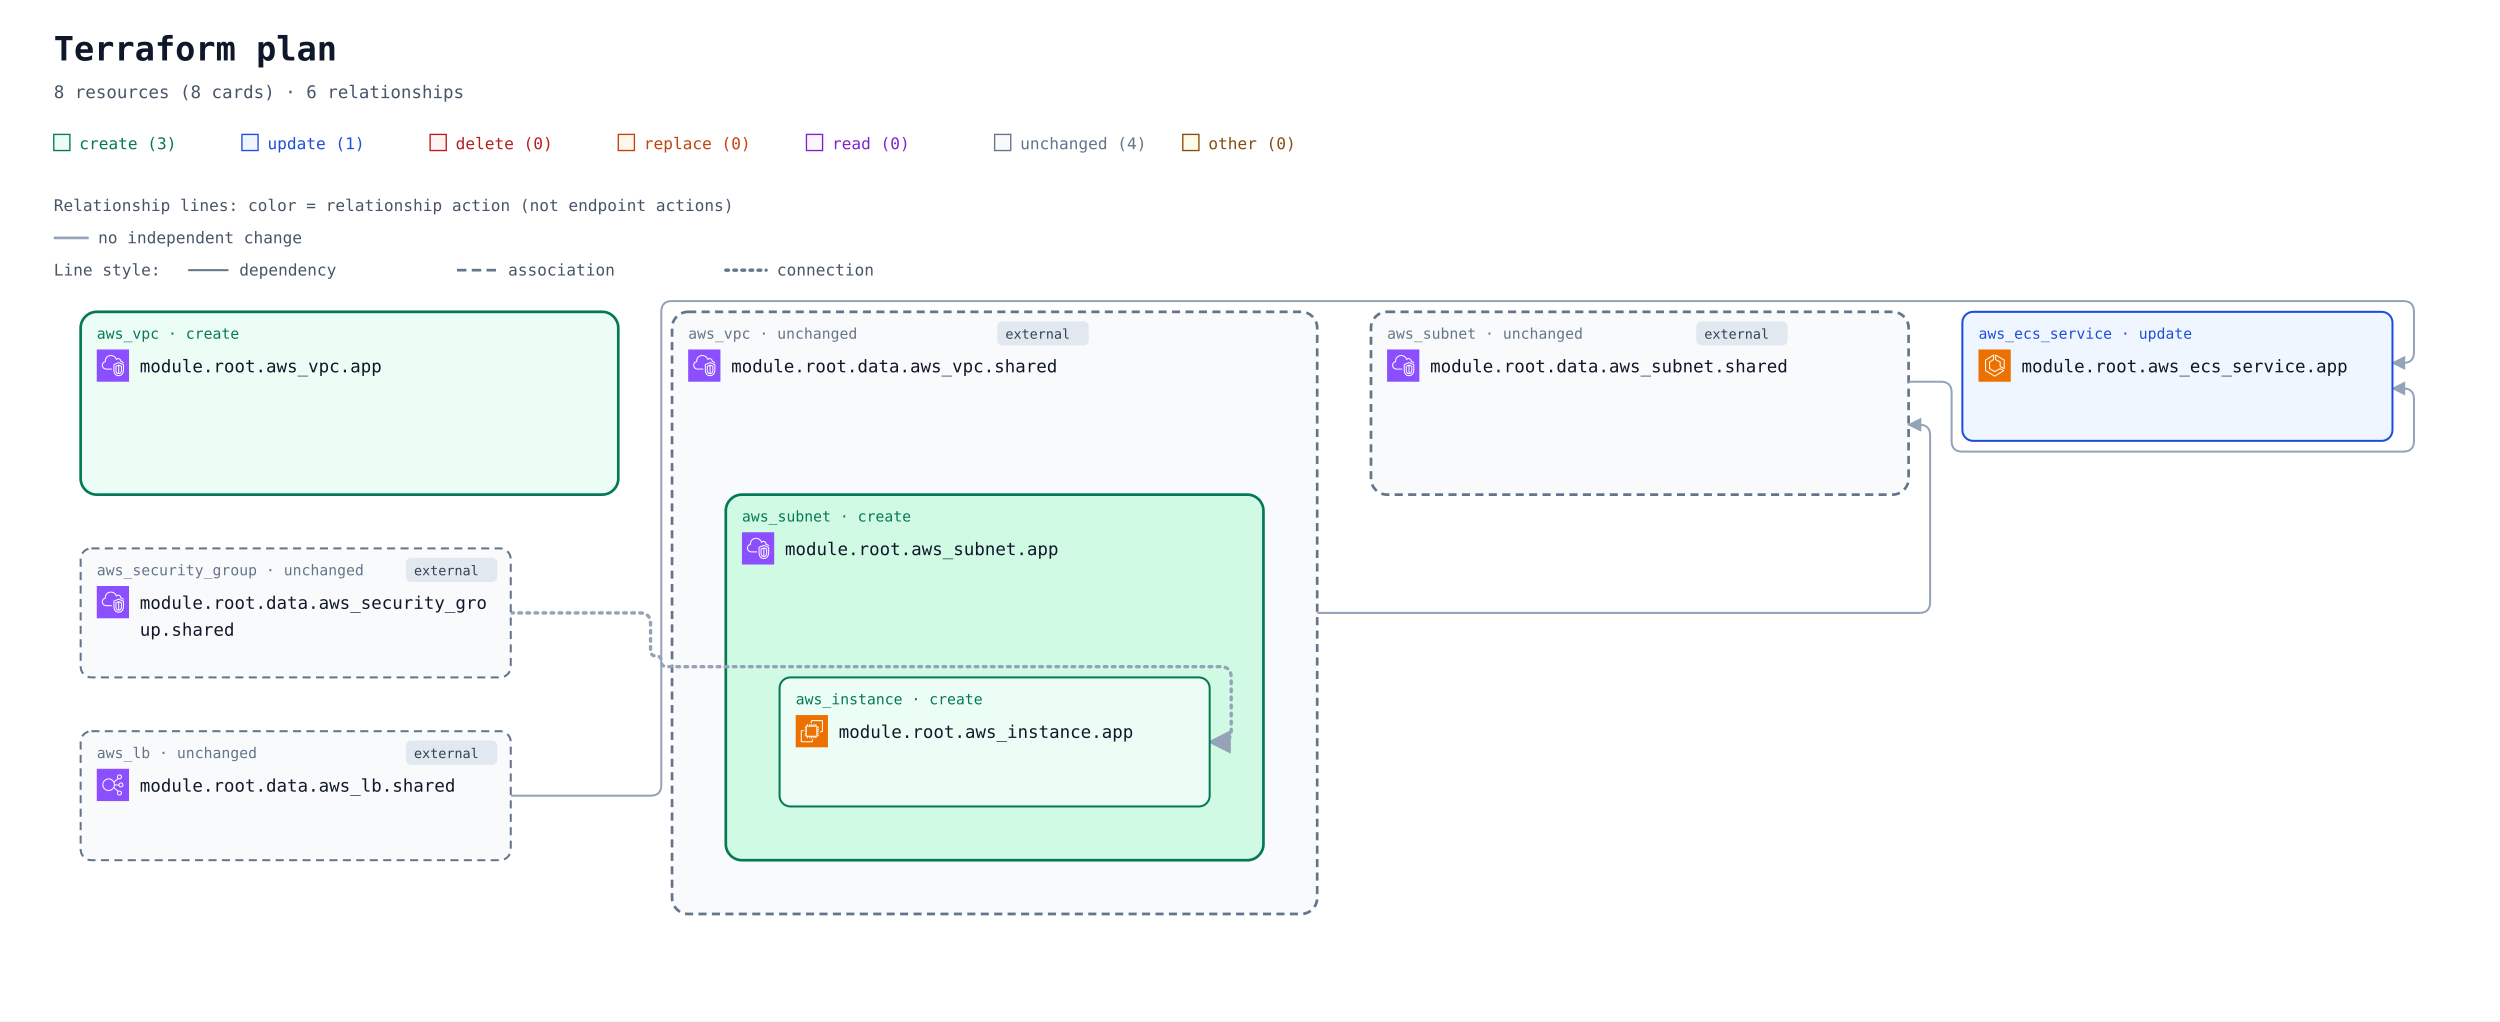
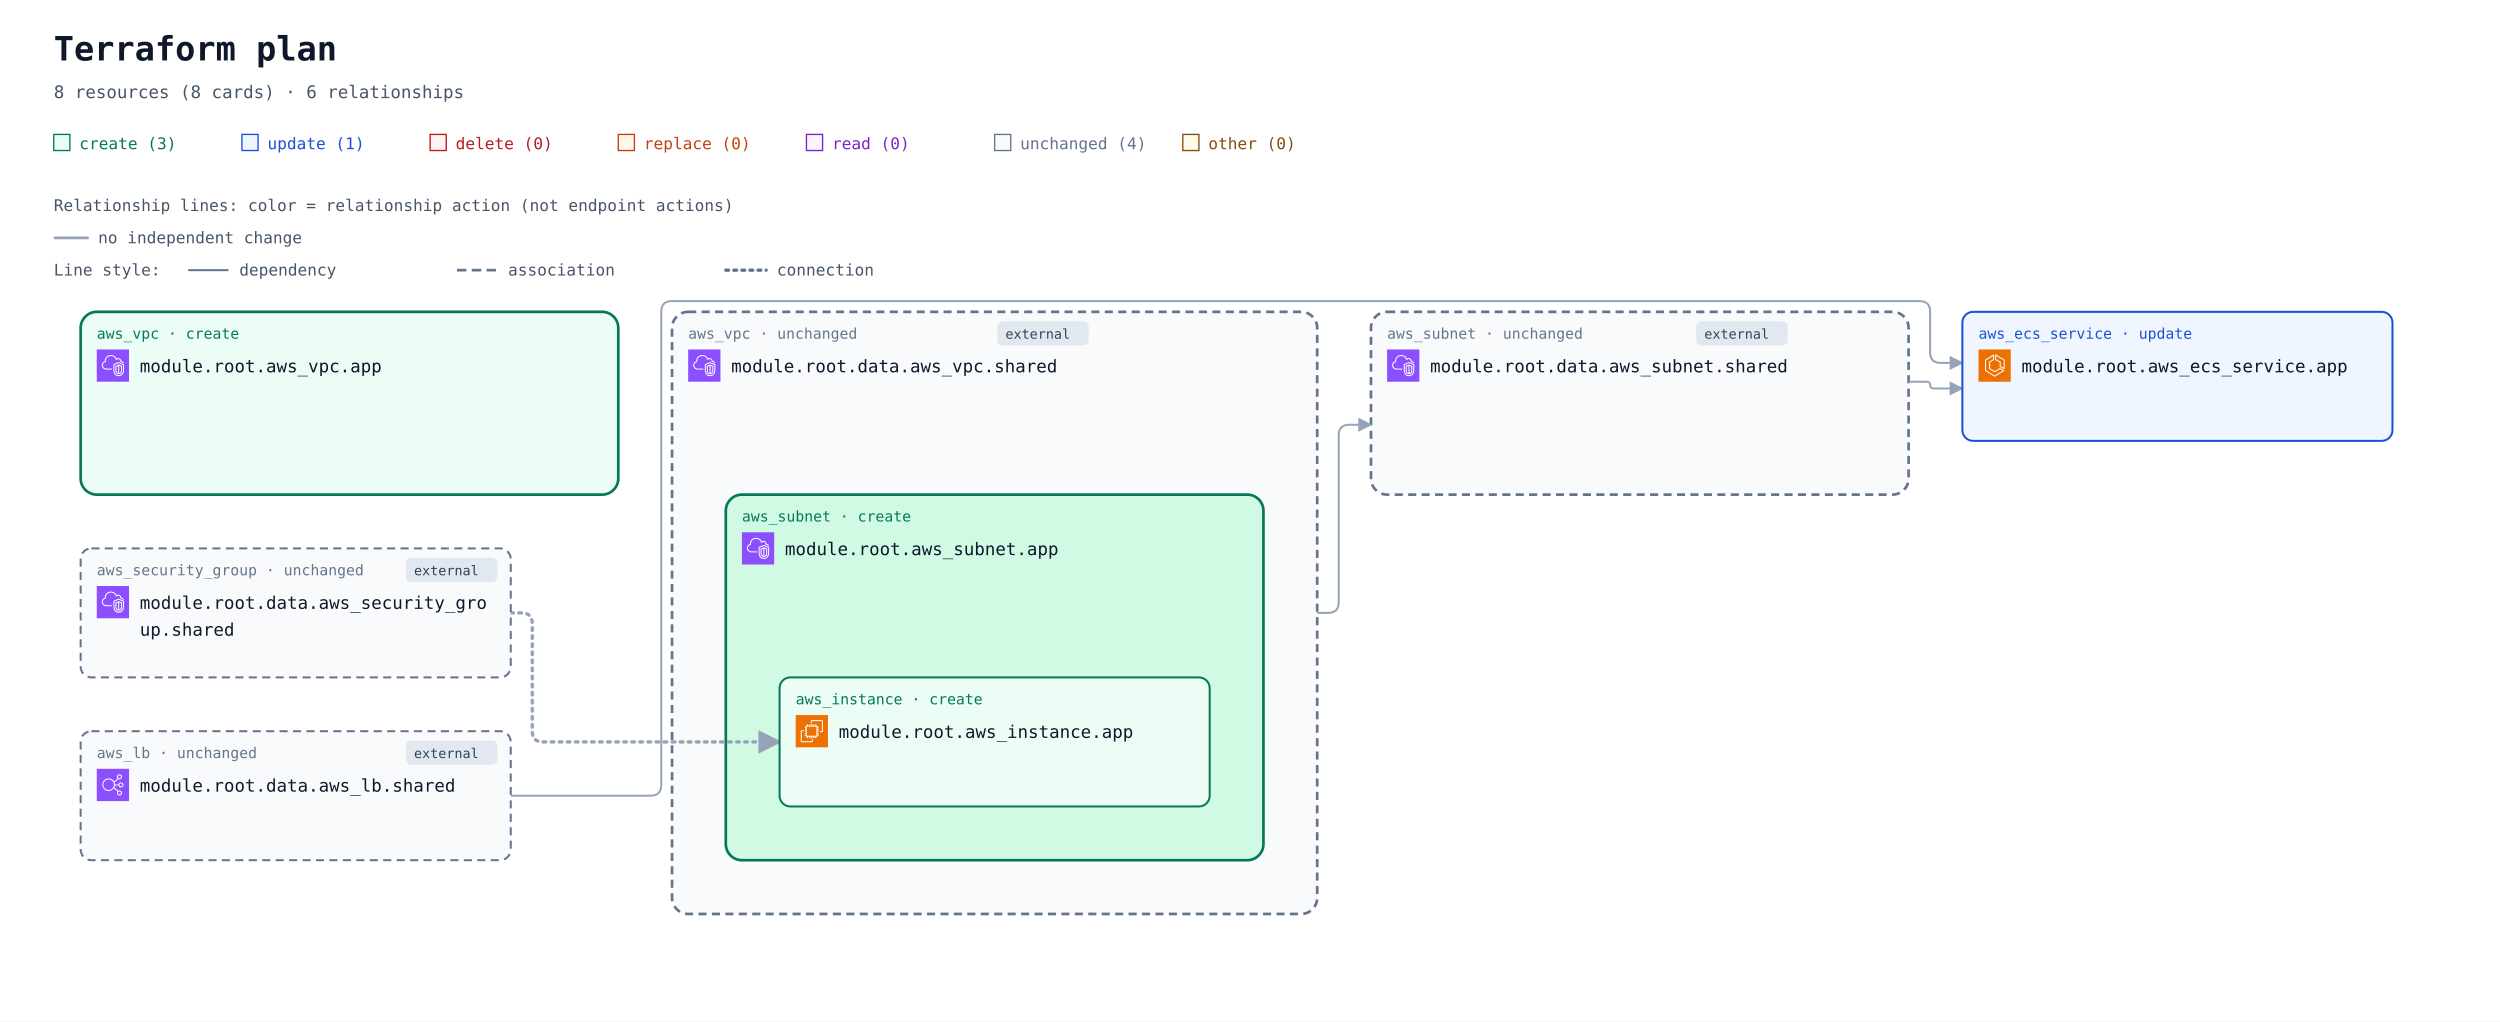
<svg xmlns="http://www.w3.org/2000/svg" width="1860" height="760" viewBox="0 0 1860 760" role="img" aria-labelledby="title description">
  <defs>
    <marker id="arrow" viewBox="0 0 10 10" refX="9" refY="5" markerWidth="7" markerHeight="7" orient="auto-start-reverse">
      <path d="M 0 0 L 10 5 L 0 10 z" fill="#94a3b8" />
    </marker>
    <symbol id="planorama-icon-aws-ec2" viewBox="0 0 64 64">
      <g>
        <g id="planorama-icon-aws-ec2-local-49636f6e2d4172636869746563747572652f34382f417263685f416d617a6f6e2d4543325f3438" stroke="none" stroke-width="1" fill="none" fill-rule="evenodd">
          <g id="planorama-icon-aws-ec2-local-49636f6e2d4172636869746563747572652d42472f34382f436f6d70757465" fill="#ED7100">
            <rect id="planorama-icon-aws-ec2-local-52656374616e676c65" x="0" y="0" width="64" height="64" />
          </g>
          <path d="M22,41 L41,41 L41,23 L22,23 L22,41 Z M43,23 L46,23 L46,25 L43,25 L43,27 L46,27 L46,29 L43,29 L43,31 L46,31 L46,33 L43,33 L43,36 L46,36 L46,38 L43,38 L43,40 L46,40 L46,42 L42.863,42 C42.608,42.587 42.023,43 41.344,43 L41,43 L41,46 L39,46 L39,43 L37,43 L37,46 L35,46 L35,43 L33,43 L33,46 L31,46 L31,43 L29,43 L29,46 L27,46 L27,43 L24,43 L24,46 L22,46 L22,43 L21.656,43 C20.977,43 20.392,42.587 20.137,42 L18,42 L18,40 L20,40 L20,38 L18,38 L18,36 L20,36 L20,33 L18,33 L18,31 L20,31 L20,29 L18,29 L18,27 L20,27 L20,25 L18,25 L18,23 L20,23 L20,22.656 C20,21.743 20.743,21 21.656,21 L22,21 L22,18 L24,18 L24,21 L27,21 L27,18 L29,18 L29,21 L31,21 L31,18 L33,18 L33,21 L35,21 L35,18 L37,18 L37,21 L39,21 L39,18 L41,18 L41,21 L41.344,21 C42.257,21 43,21.743 43,22.656 L43,23 Z M32,52 L12,52 L12,32 L16,32 L16,30 L11.843,30 C10.826,30 10,30.827 10,31.843 L10,52.157 C10,53.173 10.826,54 11.843,54 L32.157,54 C33.174,54 34,53.173 34,52.157 L34,48 L32,48 L32,52 Z M54,11.843 L54,32.157 C54,33.173 53.174,34 52.157,34 L48,34 L48,32 L52,32 L52,12 L32,12 L32,16 L30,16 L30,11.843 C30,10.827 30.826,10 31.843,10 L52.157,10 C53.174,10 54,10.827 54,11.843 L54,11.843 Z" id="planorama-icon-aws-ec2-local-416d617a6f6e2d4543325f49636f6e5f34385f5371756964" fill="#FFFFFF" />
        </g>
      </g>
    </symbol>
    <symbol id="planorama-icon-aws-ecs" viewBox="0 0 64 64">
      <g>
        <g id="planorama-icon-aws-ecs-local-49636f6e2d4172636869746563747572652f34382f417263685f416d617a6f6e2d456c61737469632d436f6e7461696e65722d536572766963655f3438" stroke="none" stroke-width="1" fill="none" fill-rule="evenodd">
          <g id="planorama-icon-aws-ecs-local-49636f6e2d4172636869746563747572652d42472f34382f436f6d70757465" fill="#ED7100">
            <rect id="planorama-icon-aws-ecs-local-52656374616e676c65" x="0" y="0" width="64" height="64" />
          </g>
          <path d="M50,36.382 L44,33.382 L44,25 C44,24.637 43.803,24.302 43.485,24.126 L35,19.412 L35,12.75 L50,21.572 L50,36.382 Z M51.507,20.138 L34.507,10.139 C34.199,9.958 33.815,9.955 33.504,10.133 C33.192,10.311 33,10.642 33,11.001 L33,20 C33,20.363 33.197,20.698 33.515,20.874 L42,25.588 L42,34 C42,34.379 42.214,34.725 42.553,34.895 L50.553,38.895 C50.694,38.965 50.847,39 51,39 C51.183,39 51.365,38.95 51.525,38.851 C51.82,38.668 52,38.347 52,38 L52,21 C52,20.646 51.812,20.318 51.507,20.138 L51.507,20.138 Z M32,51.828 L15,41.439 L15,21.554 L29,12.805 L29,19.446 L21.47,24.152 C21.178,24.335 21,24.655 21,25 L21,38 C21,38.351 21.185,38.677 21.485,38.857 L31.485,44.857 C31.789,45.04 32.167,45.048 32.479,44.878 L42.988,39.146 L48.035,42.029 L32,51.828 Z M50.496,41.132 L43.496,37.132 C43.194,36.959 42.825,36.956 42.521,37.122 L32.023,42.848 L23,37.434 L23,25.554 L30.53,20.848 C30.822,20.665 31,20.345 31,20 L31,11.001 C31,10.637 30.803,10.303 30.484,10.126 C30.168,9.949 29.778,9.96 29.47,10.153 L13.47,20.152 C13.178,20.335 13,20.655 13,21 L13,42 C13,42.348 13.182,42.671 13.479,42.854 L31.479,53.854 C31.639,53.951 31.819,54 32,54 C32.181,54 32.361,53.951 32.521,53.854 L50.521,42.854 C50.823,42.669 51.005,42.339 51,41.985 C50.995,41.632 50.803,41.307 50.496,41.132 L50.496,41.132 Z" id="planorama-icon-aws-ecs-local-416d617a6f6e2d456c61737469632d436f6e7461696e65722d536572766963655f49636f6e5f34385f5371756964" fill="#FFFFFF" />
        </g>
      </g>
    </symbol>
    <symbol id="planorama-icon-aws-elb" viewBox="0 0 64 64">
      <g>
        <g id="planorama-icon-aws-elb-local-49636f6e2d4172636869746563747572652f34382f417263685f456c61737469632d4c6f61642d42616c616e63696e675f3438" stroke="none" stroke-width="1" fill="none" fill-rule="evenodd">
          <g id="planorama-icon-aws-elb-local-49636f6e2d4172636869746563747572652d42472f34382f4e6574776f726b696e672d436f6e74656e742d44656c6976657279" fill="#8C4FFF">
            <rect id="planorama-icon-aws-elb-local-52656374616e676c65" x="0" y="0" width="64" height="64" />
          </g>
          <path d="M23.5,42 C17.71,42 13,37.29 13,31.5 C13,25.71 17.71,21 23.5,21 C29.29,21 34,25.71 34,31.5 C34,37.29 29.29,42 23.5,42 M48,48 C48,49.654 46.654,51 45,51 C43.346,51 42,49.654 42,48 C42,46.346 43.346,45 45,45 C46.654,45 48,46.346 48,48 M45,13 C46.654,13 48,14.346 48,16 C48,17.654 46.654,19 45,19 C43.346,19 42,17.654 42,16 C42,14.346 43.346,13 45,13 M48,29 C49.654,29 51,30.346 51,32 C51,33.654 49.654,35 48,35 C46.346,35 45,33.654 45,32 C45,30.346 46.346,29 48,29 M35.901,33 L43.102,33 C43.565,35.279 45.586,37 48,37 C50.757,37 53,34.757 53,32 C53,29.243 50.757,27 48,27 C45.586,27 43.565,28.721 43.102,31 L35.975,31 C35.916,29.541 35.614,28.146 35.096,26.856 L42.799,20.467 C43.466,20.797 44.206,21 45,21 C47.757,21 50,18.757 50,16 C50,13.243 47.757,11 45,11 C42.243,11 40,13.243 40,16 C40,17.224 40.459,18.331 41.191,19.201 L34.172,25.024 C31.977,21.42 28.021,19 23.5,19 C16.607,19 11,24.607 11,31.5 C11,38.393 16.607,44 23.5,44 C27.743,44 31.493,41.871 33.754,38.629 L41.191,44.799 C40.459,45.669 40,46.776 40,48 C40,50.757 42.243,53 45,53 C47.757,53 50,50.757 50,48 C50,45.243 47.757,43 45,43 C44.206,43 43.466,43.203 42.799,43.533 L34.77,36.873 C35.344,35.673 35.736,34.373 35.901,33" id="planorama-icon-aws-elb-local-456c61737469632d4c6f61642d42616c616e63696e675f49636f6e5f34385f5371756964" fill="#FFFFFF" />
        </g>
      </g>
    </symbol>
    <symbol id="planorama-icon-aws-vpc" viewBox="0 0 64 64">
      <g>
        <g id="planorama-icon-aws-vpc-local-49636f6e2d4172636869746563747572652f34382f417263685f416d617a6f6e2d5669727475616c2d507269766174652d436c6f75645f3438" stroke="none" stroke-width="1" fill="none" fill-rule="evenodd">
          <g id="planorama-icon-aws-vpc-local-49636f6e2d4172636869746563747572652d42472f34382f4e6574776f726b696e672d436f6e74656e742d44656c6976657279" fill="#8C4FFF">
            <rect id="planorama-icon-aws-vpc-local-52656374616e676c65" x="0" y="0" width="64" height="64" />
          </g>
          <path d="M48,33.977 L44.499,32.508 L44.499,46.878 C47.906,46.147 47.998,42.181 48,41.995 L48,33.977 Z M42.499,46.923 L42.499,32.508 L39,33.977 L39,42.004 C39.008,42.466 39.183,46.339 42.499,46.923 L42.499,46.923 Z M43.112,30.082 C43.358,29.977 43.638,29.978 43.886,30.081 L49.387,32.39 C49.759,32.546 50,32.909 50,33.312 L50,42.004 C49.978,44.431 48.562,49.004 43.37,49.004 C38.393,49.004 37.026,44.432 37,42.015 L37,33.312 C37,32.909 37.241,32.546 37.613,32.39 L43.112,30.082 Z M52,30.792 L43.492,27.092 L35,30.668 L35,41.025 C34.999,41.09 34.963,46.009 37.807,48.894 C39.187,50.294 41.059,51.004 43.37,51.004 C51.808,51.004 51.996,41.425 52,41.018 L52,30.792 Z M54,30.136 L54,41.025 C53.973,45.173 51.716,53.004 43.37,53.004 C40.498,53.004 38.145,52.09 36.373,50.288 C32.941,46.797 32.996,41.243 33,41.008 L33,30.004 C33,29.602 33.241,29.238 33.612,29.082 L43.111,25.082 C43.363,24.976 43.647,24.978 43.897,25.087 L53.398,29.219 C53.764,29.378 54,29.738 54,30.136 L54,30.136 Z M19,38.004 L30,38.004 L30,40.004 L19,40.004 C14.216,40.004 10.271,36.483 10.02,31.988 C10.002,31.813 10,31.599 10,31.385 C10,26.086 13.654,24.038 15.919,23.278 C15.902,23.063 15.891,22.843 15.891,22.626 C15.891,18.039 18.658,13.701 22.621,12.079 C27.58,10.049 33.235,10.937 36.695,14.285 C37.718,15.282 38.604,16.596 39.343,18.206 C40.299,17.422 41.392,17.004 42.523,17.004 C45.234,17.004 48.281,19.296 48.9,23.062 C51.069,23.344 52.936,24.639 53.896,26.582 L52.104,27.469 C51.34,25.925 49.806,25.004 48,25.004 C47.471,25.004 47.033,24.591 47.002,24.063 C46.807,20.762 44.275,19.004 42.523,19.004 C41.55,19.004 40.582,19.574 39.797,20.608 C39.575,20.899 39.215,21.048 38.852,20.993 C38.49,20.938 38.187,20.691 38.062,20.348 C37.327,18.346 36.398,16.789 35.302,15.72 C32.406,12.917 27.615,12.196 23.379,13.93 C19.775,15.405 17.891,19.421 17.891,22.626 C17.891,23.026 17.947,23.503 17.993,23.886 C18.053,24.386 17.73,24.853 17.24,24.975 C15.283,25.459 12,26.937 12,31.385 C12,31.535 11.998,31.685 12.013,31.836 C12.209,35.312 15.276,38.004 19,38.004 L19,38.004 Z" id="planorama-icon-aws-vpc-local-416d617a6f6e2d5669727475616c2d507269766174652d436c6f75645f49636f6e5f34385f5371756964" fill="#FFFFFF" />
        </g>
      </g>
    </symbol>
  </defs>
  <rect width="100%" height="100%" fill="#ffffff" />
  <g font-family="ui-monospace, SFMono-Regular, Consolas, monospace">
    <text x="40" y="45" font-size="25" font-weight="700" fill="#0f172a">Terraform plan</text>
    <text x="40" y="73" font-size="13" fill="#475569">8 resources (8 cards) · 6 relationships</text>
    <rect x="40" y="100" width="12" height="12" fill="#ecfdf5" stroke="#047857" />
    <text x="59" y="111" font-size="12" fill="#047857">create (3)</text>
    <rect x="180" y="100" width="12" height="12" fill="#eff6ff" stroke="#1d4ed8" />
    <text x="199" y="111" font-size="12" fill="#1d4ed8">update (1)</text>
    <rect x="320" y="100" width="12" height="12" fill="#fef2f2" stroke="#b91c1c" />
    <text x="339" y="111" font-size="12" fill="#b91c1c">delete (0)</text>
    <rect x="460" y="100" width="12" height="12" fill="#fff7ed" stroke="#c2410c" />
    <text x="479" y="111" font-size="12" fill="#c2410c">replace (0)</text>
    <rect x="600" y="100" width="12" height="12" fill="#faf5ff" stroke="#7e22ce" />
    <text x="619" y="111" font-size="12" fill="#7e22ce">read (0)</text>
    <rect x="740" y="100" width="12" height="12" fill="#f8fafc" stroke="#64748b" />
    <text x="759" y="111" font-size="12" fill="#64748b">unchanged (4)</text>
    <rect x="880" y="100" width="12" height="12" fill="#fefce8" stroke="#854d0e" />
    <text x="899" y="111" font-size="12" fill="#854d0e">other (0)</text>
    <g id="relationship-legend" font-size="12" fill="#475569">
      <text x="40" y="157">Relationship lines: color = relationship action (not endpoint actions)</text>
      <path d="M 40 177 H 66" stroke="#94a3b8" stroke-width="2" />
      <text x="73" y="181">no independent change</text>
      <text x="40" y="205">Line style:</text>
      <path d="M 140 201 H 170" stroke="#64748b" stroke-width="1.5" />
      <text x="178" y="205">dependency</text>
      <path d="M 340 201 H 370" stroke="#64748b" stroke-width="2" stroke-dasharray="7 4" />
      <text x="378" y="205">association</text>
      <path d="M 540 201 H 570" stroke="#64748b" stroke-width="2.5" stroke-dasharray="2 4" stroke-linecap="round" />
      <text x="578" y="205">connection</text>
    </g>
    <g transform="translate(0 72)">
      <g data-container="resource-6177735f7670632e617070-current">
        <rect x="60" y="160" width="400" height="136" rx="12" fill="#ecfdf5" stroke="#047857" stroke-width="2" data-mode="managed" />
      </g>
      <g data-container="resource-646174612e6177735f7375626e65742e736861726564-current">
        <rect x="1020" y="160" width="400" height="136" rx="12" fill="#f8fafc" stroke="#64748b" stroke-width="2" data-mode="data" stroke-dasharray="6 4" />
      </g>
      <g data-container="resource-646174612e6177735f7670632e736861726564-current">
        <rect x="500" y="160" width="480" height="448" rx="12" fill="#f8fafc" stroke="#64748b" stroke-width="2" data-mode="data" stroke-dasharray="6 4" />
      </g>
      <g data-container="resource-6177735f7375626e65742e617070-current">
        <rect x="540" y="296" width="400" height="272" rx="12" fill="#d1fae5" stroke="#047857" stroke-width="2" data-mode="managed" />
      </g>
      <g data-edge-kind="containment" data-source="resource-6177735f7375626e65742e617070-current" data-target="resource-6177735f696e7374616e63652e617070-current" />
-       <path d="M 380 520 L 484 520 Q 492 520 492 512 L 492 160 Q 492 152 500 152 L 1788 152 Q 1796 152 1796 160 L 1796 190 Q 1796 198 1788 198 L 1780 198 " data-edge-kind="dependency" data-source="resource-646174612e6177735f6c622e736861726564-current" data-target="resource-6177735f6563735f736572766963652e617070-current" fill="none" stroke="#94a3b8" stroke-width="1.5" stroke-linejoin="round" marker-end="url(#arrow)" />
-       <path d="M 380 384 L 476 384 Q 484 384 484 392 L 484 412 Q 484 416 488 416 L 488 416 Q 492 416 492 420 L 492 420 Q 492 424 496 424 L 908 424 Q 916 424 916 432 L 916 472 Q 916 480 908 480 L 900 480 " data-edge-kind="connection" data-source="resource-646174612e6177735f73656375726974795f67726f75702e736861726564-current" data-target="resource-6177735f696e7374616e63652e617070-current" fill="none" stroke="#94a3b8" stroke-width="2.5" stroke-dasharray="2 4" stroke-linecap="round" stroke-linejoin="round" marker-end="url(#arrow)" />
-       <path d="M 1420 212 L 1444 212 Q 1452 212 1452 220 L 1452 256 Q 1452 264 1460 264 L 1788 264 Q 1796 264 1796 256 L 1796 225 Q 1796 217 1788 217 L 1780 217 " data-edge-kind="dependency" data-source="resource-646174612e6177735f7375626e65742e736861726564-current" data-target="resource-6177735f6563735f736572766963652e617070-current" fill="none" stroke="#94a3b8" stroke-width="1.5" stroke-linejoin="round" marker-end="url(#arrow)" />
+       <path d="M 380 520 L 484 520 Q 492 520 492 512 L 492 160 Q 492 152 500 152 L 1428 152 Q 1436 152 1436 160 L 1436 190 Q 1436 198 1444 198 L 1460 198 " data-edge-kind="dependency" data-source="resource-646174612e6177735f6c622e736861726564-current" data-target="resource-6177735f6563735f736572766963652e617070-current" fill="none" stroke="#94a3b8" stroke-width="1.5" stroke-linejoin="round" marker-end="url(#arrow)" />
+       <path d="M 380 384 L 388 384 Q 396 384 396 392 L 396 472 Q 396 480 404 480 L 580 480 " data-edge-kind="connection" data-source="resource-646174612e6177735f73656375726974795f67726f75702e736861726564-current" data-target="resource-6177735f696e7374616e63652e617070-current" fill="none" stroke="#94a3b8" stroke-width="2.5" stroke-dasharray="2 4" stroke-linecap="round" stroke-linejoin="round" marker-end="url(#arrow)" />
+       <path d="M 1420 212 L 1433.5 212 Q 1436 212 1436 214.5 L 1436 214.5 Q 1436 217 1438.5 217 L 1460 217 " data-edge-kind="dependency" data-source="resource-646174612e6177735f7375626e65742e736861726564-current" data-target="resource-6177735f6563735f736572766963652e617070-current" fill="none" stroke="#94a3b8" stroke-width="1.5" stroke-linejoin="round" marker-end="url(#arrow)" />
      <g data-edge-kind="containment" data-source="resource-646174612e6177735f7670632e736861726564-current" data-target="resource-6177735f7375626e65742e617070-current" />
-       <path d="M 980 384 L 1428 384 Q 1436 384 1436 376 L 1436 252 Q 1436 244 1428 244 L 1420 244 " data-edge-kind="dependency" data-source="resource-646174612e6177735f7670632e736861726564-current" data-target="resource-646174612e6177735f7375626e65742e736861726564-current" fill="none" stroke="#94a3b8" stroke-width="1.5" stroke-linejoin="round" marker-end="url(#arrow)" />
+       <path d="M 980 384 L 988 384 Q 996 384 996 376 L 996 252 Q 996 244 1004 244 L 1020 244 " data-edge-kind="dependency" data-source="resource-646174612e6177735f7670632e736861726564-current" data-target="resource-646174612e6177735f7375626e65742e736861726564-current" fill="none" stroke="#94a3b8" stroke-width="1.5" stroke-linejoin="round" marker-end="url(#arrow)" />
      <g id="resource-6177735f6563735f736572766963652e617070-current" data-architecture-id="terraform:6177735f6563735f736572766963652e617070-current" data-qualified-address="module.root.aws_ecs_service.app" data-terraform-address="aws_ecs_service.app">
        <rect x="1460" y="160" width="320" height="96" rx="8" fill="#eff6ff" stroke="#1d4ed8" stroke-width="1.5" data-mode="managed" />
        <text x="1472" y="180" font-size="11" fill="#1d4ed8">aws_ecs_service · update</text>
        <use href="#planorama-icon-aws-ecs" x="1472" y="188" width="24" height="24" aria-hidden="true" />
        <text x="1504" y="205" font-size="13" fill="#0f172a">module.root.aws_ecs_service.app</text>
        <text x="1472" y="244" font-size="10" fill="#64748b" data-role="controller" />
      </g>
      <g id="resource-6177735f696e7374616e63652e617070-current" data-architecture-id="terraform:6177735f696e7374616e63652e617070-current" data-qualified-address="module.root.aws_instance.app" data-terraform-address="aws_instance.app">
        <rect x="580" y="432" width="320" height="96" rx="8" fill="#ecfdf5" stroke="#047857" stroke-width="1.5" data-mode="managed" />
        <text x="592" y="452" font-size="11" fill="#047857">aws_instance · create</text>
        <use href="#planorama-icon-aws-ec2" x="592" y="460" width="24" height="24" aria-hidden="true" />
        <text x="624" y="477" font-size="13" fill="#0f172a">module.root.aws_instance.app</text>
        <text x="592" y="516" font-size="10" fill="#64748b" />
      </g>
      <g id="resource-6177735f7375626e65742e617070-current" data-architecture-id="terraform:6177735f7375626e65742e617070-current" data-qualified-address="module.root.aws_subnet.app" data-terraform-address="aws_subnet.app">
        <text x="552" y="316" font-size="11" fill="#047857">aws_subnet · create</text>
        <use href="#planorama-icon-aws-vpc" x="552" y="324" width="24" height="24" aria-hidden="true" />
        <text x="584" y="341" font-size="13" fill="#0f172a">module.root.aws_subnet.app</text>
        <text x="552" y="380" font-size="10" fill="#64748b" />
      </g>
      <g id="resource-6177735f7670632e617070-current" data-architecture-id="terraform:6177735f7670632e617070-current" data-qualified-address="module.root.aws_vpc.app" data-terraform-address="aws_vpc.app">
        <text x="72" y="180" font-size="11" fill="#047857">aws_vpc · create</text>
        <use href="#planorama-icon-aws-vpc" x="72" y="188" width="24" height="24" aria-hidden="true" />
        <text x="104" y="205" font-size="13" fill="#0f172a">module.root.aws_vpc.app</text>
        <text x="72" y="244" font-size="10" fill="#64748b" />
      </g>
      <g id="resource-646174612e6177735f6c622e736861726564-current" data-architecture-id="terraform:646174612e6177735f6c622e736861726564-current" data-qualified-address="module.root.data.aws_lb.shared" data-terraform-address="data.aws_lb.shared">
        <rect x="60" y="472" width="320" height="96" rx="8" fill="#f8fafc" stroke="#64748b" stroke-width="1.5" data-mode="data" stroke-dasharray="6 4" />
        <g data-external="true">
          <rect x="302" y="479" width="68" height="18" rx="4" fill="#e2e8f0" />
          <text x="308" y="492" font-size="10" fill="#334155">external</text>
        </g>
        <text x="72" y="492" font-size="11" fill="#64748b">aws_lb · unchanged</text>
        <use href="#planorama-icon-aws-elb" x="72" y="500" width="24" height="24" aria-hidden="true" />
        <text x="104" y="517" font-size="13" fill="#0f172a">module.root.data.aws_lb.shared</text>
        <text x="72" y="556" font-size="10" fill="#64748b" />
      </g>
      <g id="resource-646174612e6177735f73656375726974795f67726f75702e736861726564-current" data-architecture-id="terraform:646174612e6177735f73656375726974795f67726f75702e736861726564-current" data-qualified-address="module.root.data.aws_security_group.shared" data-terraform-address="data.aws_security_group.shared">
        <rect x="60" y="336" width="320" height="96" rx="8" fill="#f8fafc" stroke="#64748b" stroke-width="1.5" data-mode="data" stroke-dasharray="6 4" />
        <g data-external="true">
          <rect x="302" y="343" width="68" height="18" rx="4" fill="#e2e8f0" />
          <text x="308" y="356" font-size="10" fill="#334155">external</text>
        </g>
        <text x="72" y="356" font-size="11" fill="#64748b">aws_security_group · unchanged</text>
        <use href="#planorama-icon-aws-vpc" x="72" y="364" width="24" height="24" aria-hidden="true" />
        <text x="104" y="381" font-size="13" fill="#0f172a">module.root.data.aws_security_gro</text>
        <text x="104" y="401" font-size="13" fill="#0f172a">up.shared</text>
        <text x="72" y="420" font-size="10" fill="#64748b" data-role="policy" />
      </g>
      <g id="resource-646174612e6177735f7375626e65742e736861726564-current" data-architecture-id="terraform:646174612e6177735f7375626e65742e736861726564-current" data-qualified-address="module.root.data.aws_subnet.shared" data-terraform-address="data.aws_subnet.shared">
        <g data-external="true">
          <rect x="1262" y="167" width="68" height="18" rx="4" fill="#e2e8f0" />
          <text x="1268" y="180" font-size="10" fill="#334155">external</text>
        </g>
        <text x="1032" y="180" font-size="11" fill="#64748b">aws_subnet · unchanged</text>
        <use href="#planorama-icon-aws-vpc" x="1032" y="188" width="24" height="24" aria-hidden="true" />
        <text x="1064" y="205" font-size="13" fill="#0f172a">module.root.data.aws_subnet.shared</text>
        <text x="1032" y="244" font-size="10" fill="#64748b" />
      </g>
      <g id="resource-646174612e6177735f7670632e736861726564-current" data-architecture-id="terraform:646174612e6177735f7670632e736861726564-current" data-qualified-address="module.root.data.aws_vpc.shared" data-terraform-address="data.aws_vpc.shared">
        <g data-external="true">
          <rect x="742" y="167" width="68" height="18" rx="4" fill="#e2e8f0" />
          <text x="748" y="180" font-size="10" fill="#334155">external</text>
        </g>
        <text x="512" y="180" font-size="11" fill="#64748b">aws_vpc · unchanged</text>
        <use href="#planorama-icon-aws-vpc" x="512" y="188" width="24" height="24" aria-hidden="true" />
        <text x="544" y="205" font-size="13" fill="#0f172a">module.root.data.aws_vpc.shared</text>
        <text x="512" y="244" font-size="10" fill="#64748b" />
      </g>
    </g>
  </g>
</svg>
